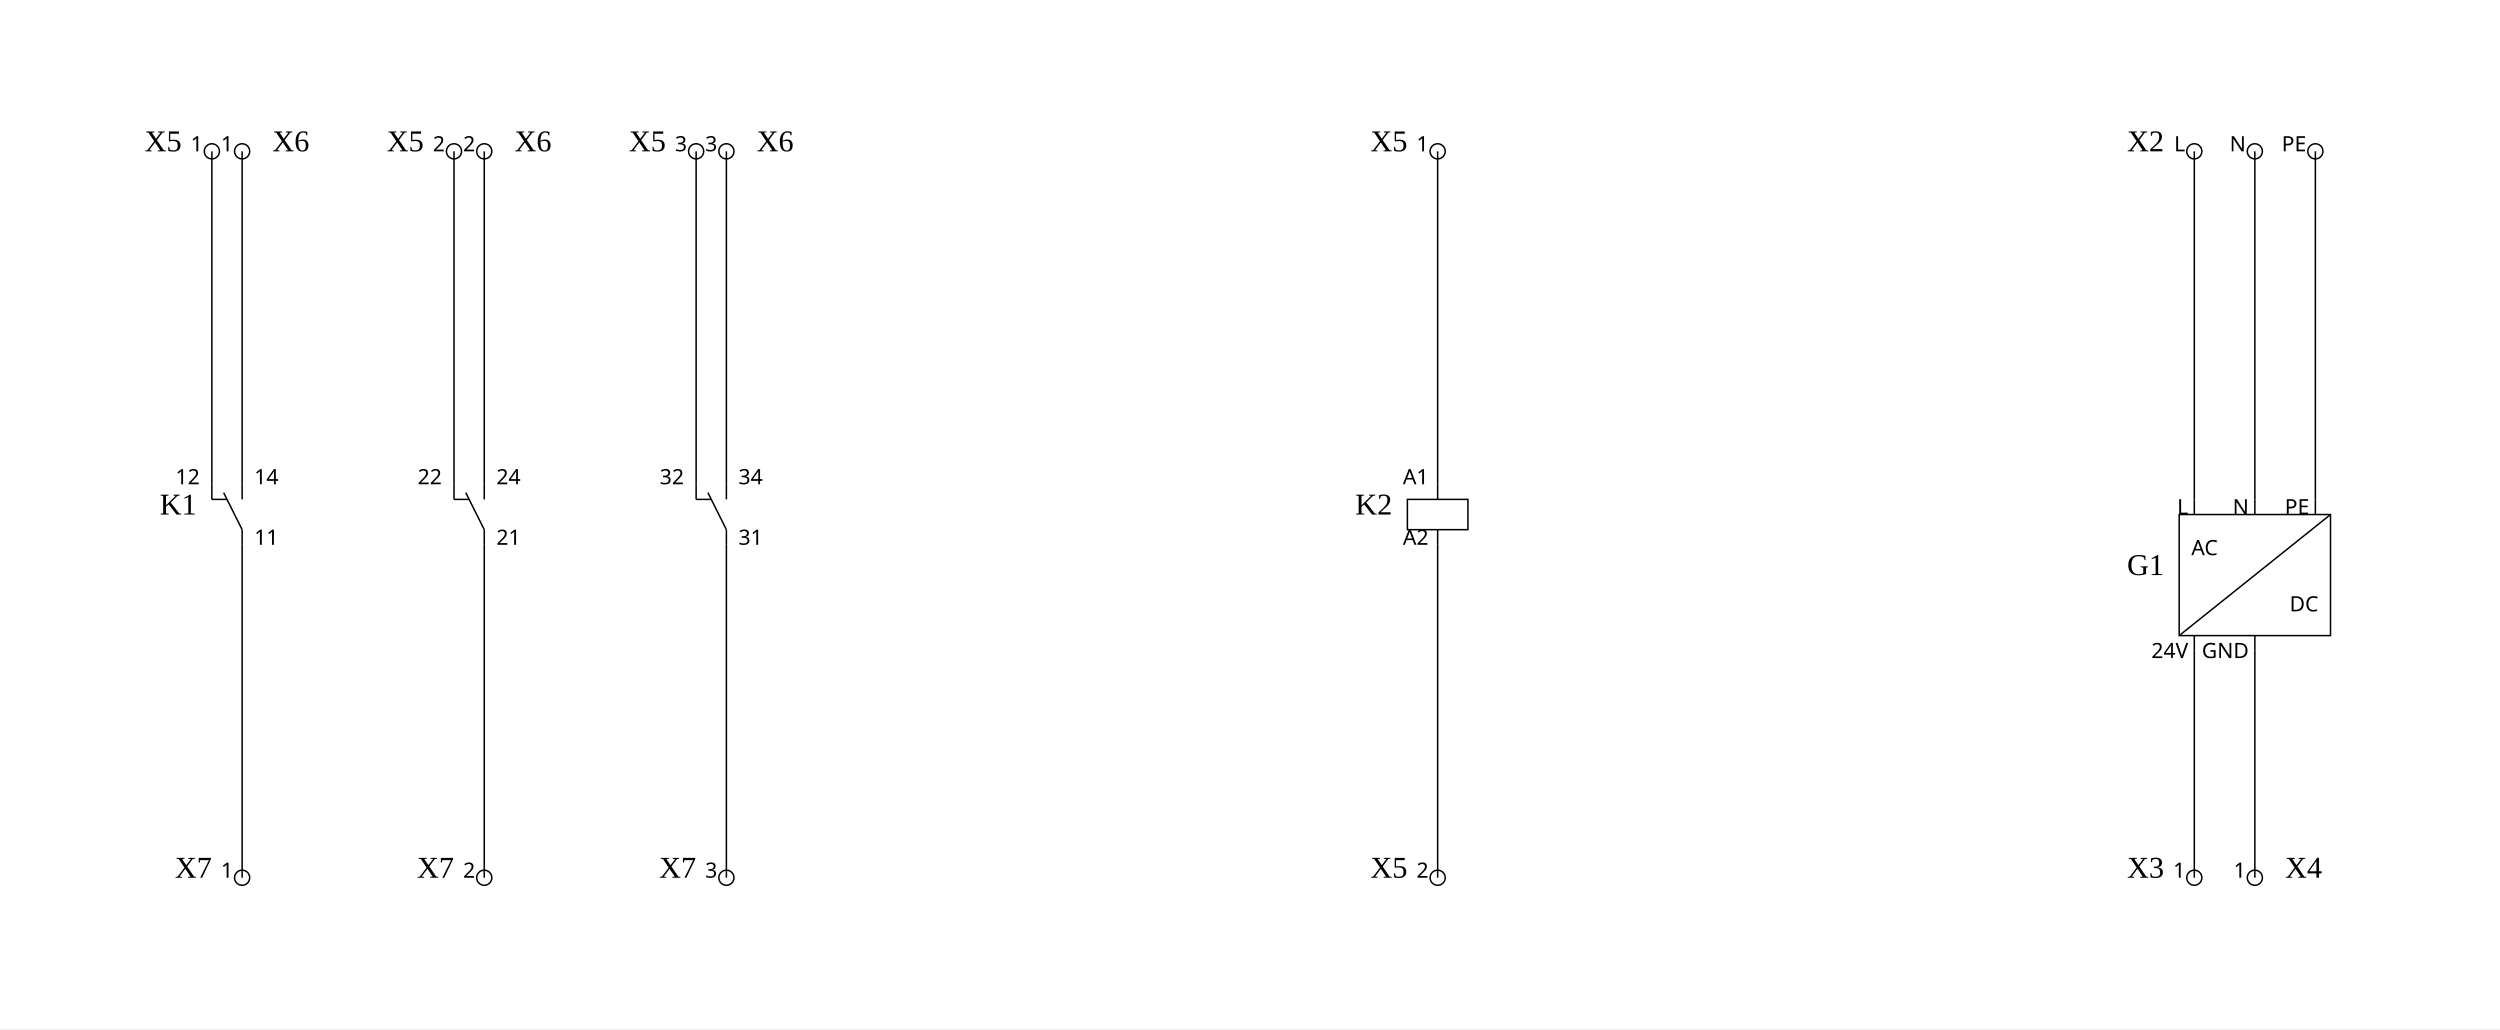
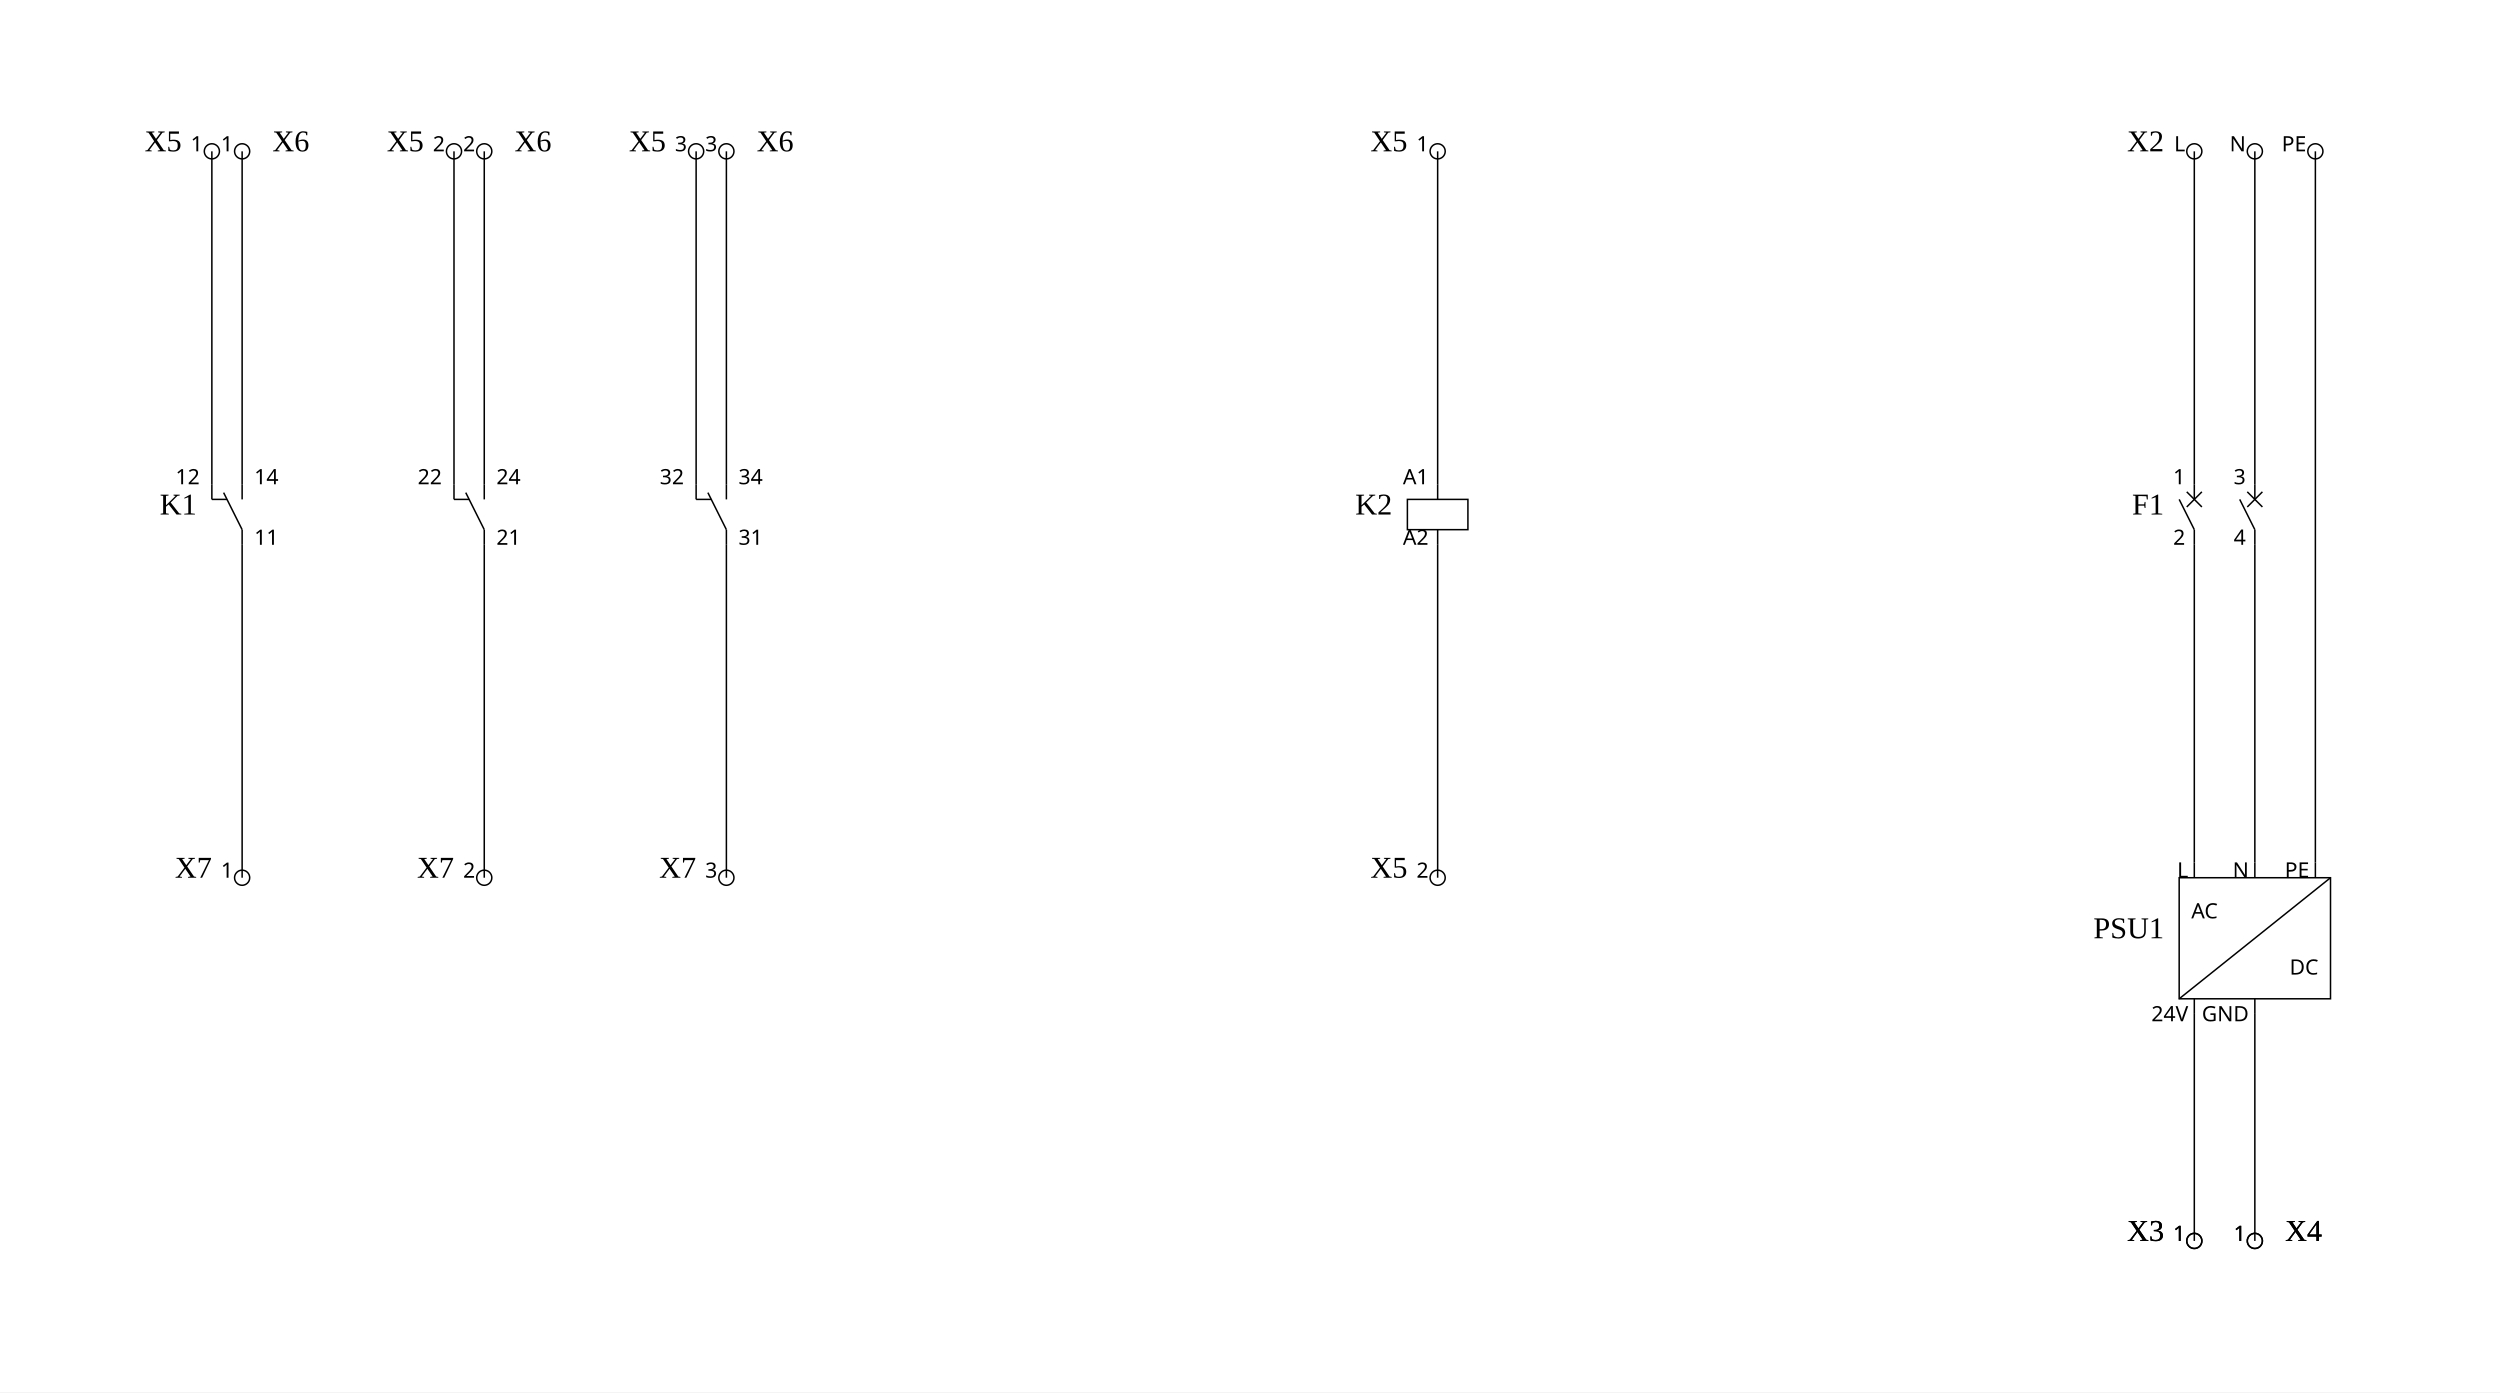
- <svg xmlns="http://www.w3.org/2000/svg" width="413.0mm" height="170.0mm" viewBox="-37.5 -25.0 413.0 170.0">
-   <rect x="-37.5" y="-25.0" width="413.0" height="170.0" fill="white" />
+ <svg xmlns="http://www.w3.org/2000/svg" width="413.0mm" height="230.0mm" viewBox="-37.5 -25.0 413.0 230.0">
+   <rect x="-37.5" y="-25.0" width="413.0" height="230.0" fill="white" />
  <g>
    <g class="symbol">
      <line x1="2.5" y1="62.5" x2="2.5" y2="65.0" style="stroke:black;stroke-width:0.25;fill:none" />
      <line x1="2.5" y1="55.0" x2="2.5" y2="57.5" style="stroke:black;stroke-width:0.25;fill:none" />
      <line x1="-2.5" y1="55.0" x2="-2.5" y2="57.5" style="stroke:black;stroke-width:0.25;fill:none" />
      <line x1="-2.5" y1="57.5" x2="0.0" y2="57.5" style="stroke:black;stroke-width:0.25;fill:none" />
      <line x1="2.5" y1="62.5" x2="-0.559" y2="56.382" style="stroke:black;stroke-width:0.25;fill:none" />
      <text x="-5.0" y="60.0" text-anchor="end" dominant-baseline="auto" font-size="5.0" style="stroke:none;stroke-width:1.0;fill:black;font-family:Times New Roman">K1</text>
      <text x="4.5" y="65.0" text-anchor="start" dominant-baseline="auto" font-size="3.5" style="stroke:none;stroke-width:1.0;fill:black;font-family:sans-serif">11</text>
      <text x="-4.5" y="55.0" text-anchor="end" dominant-baseline="auto" font-size="3.5" style="stroke:none;stroke-width:1.0;fill:black;font-family:sans-serif">12</text>
      <text x="4.5" y="55.0" text-anchor="start" dominant-baseline="auto" font-size="3.5" style="stroke:none;stroke-width:1.0;fill:black;font-family:sans-serif">14</text>
      <line x1="42.5" y1="62.5" x2="42.5" y2="65.0" style="stroke:black;stroke-width:0.25;fill:none" />
      <line x1="42.5" y1="55.0" x2="42.5" y2="57.5" style="stroke:black;stroke-width:0.25;fill:none" />
      <line x1="37.5" y1="55.0" x2="37.5" y2="57.5" style="stroke:black;stroke-width:0.25;fill:none" />
      <line x1="37.5" y1="57.5" x2="40.0" y2="57.5" style="stroke:black;stroke-width:0.25;fill:none" />
      <line x1="42.5" y1="62.5" x2="39.441" y2="56.382" style="stroke:black;stroke-width:0.25;fill:none" />
      <text x="44.5" y="65.0" text-anchor="start" dominant-baseline="auto" font-size="3.5" style="stroke:none;stroke-width:1.0;fill:black;font-family:sans-serif">21</text>
      <text x="35.5" y="55.0" text-anchor="end" dominant-baseline="auto" font-size="3.5" style="stroke:none;stroke-width:1.0;fill:black;font-family:sans-serif">22</text>
      <text x="44.5" y="55.0" text-anchor="start" dominant-baseline="auto" font-size="3.5" style="stroke:none;stroke-width:1.0;fill:black;font-family:sans-serif">24</text>
      <line x1="82.5" y1="62.5" x2="82.5" y2="65.0" style="stroke:black;stroke-width:0.25;fill:none" />
      <line x1="82.5" y1="55.0" x2="82.5" y2="57.5" style="stroke:black;stroke-width:0.25;fill:none" />
      <line x1="77.5" y1="55.0" x2="77.5" y2="57.5" style="stroke:black;stroke-width:0.25;fill:none" />
      <line x1="77.5" y1="57.5" x2="80.0" y2="57.5" style="stroke:black;stroke-width:0.25;fill:none" />
      <line x1="82.5" y1="62.5" x2="79.441" y2="56.382" style="stroke:black;stroke-width:0.25;fill:none" />
      <text x="84.5" y="65.0" text-anchor="start" dominant-baseline="auto" font-size="3.5" style="stroke:none;stroke-width:1.0;fill:black;font-family:sans-serif">31</text>
      <text x="75.5" y="55.0" text-anchor="end" dominant-baseline="auto" font-size="3.5" style="stroke:none;stroke-width:1.0;fill:black;font-family:sans-serif">32</text>
      <text x="84.5" y="55.0" text-anchor="start" dominant-baseline="auto" font-size="3.5" style="stroke:none;stroke-width:1.0;fill:black;font-family:sans-serif">34</text>
    </g>
    <g class="symbol">
      <circle cx="-2.5" cy="0.0" r="1.25" style="stroke:black;stroke-width:0.25;fill:none" />
      <text x="-7.5" y="0.0" text-anchor="end" dominant-baseline="auto" font-size="5.0" style="stroke:none;stroke-width:1.0;fill:black;font-family:Times New Roman">X5</text>
      <text x="-4.0" y="0.0" text-anchor="end" dominant-baseline="auto" font-size="3.5" style="stroke:none;stroke-width:1.0;fill:black;font-family:sans-serif">1</text>
    </g>
    <line x1="-2.5" y1="0.0" x2="-2.5" y2="55.0" style="stroke:black;stroke-width:0.25;fill:none" />
    <g class="symbol">
      <circle cx="2.5" cy="0.0" r="1.25" style="stroke:black;stroke-width:0.25;fill:none" />
      <text x="7.5" y="0.0" text-anchor="start" dominant-baseline="auto" font-size="5.0" style="stroke:none;stroke-width:1.0;fill:black;font-family:Times New Roman">X6</text>
      <text x="1.0" y="0.0" text-anchor="end" dominant-baseline="auto" font-size="3.5" style="stroke:none;stroke-width:1.0;fill:black;font-family:sans-serif">1</text>
    </g>
    <line x1="2.5" y1="0.0" x2="2.5" y2="55.0" style="stroke:black;stroke-width:0.25;fill:none" />
    <g class="symbol">
      <circle cx="2.5" cy="120.0" r="1.25" style="stroke:black;stroke-width:0.25;fill:none" />
      <text x="-2.5" y="120.0" text-anchor="end" dominant-baseline="auto" font-size="5.0" style="stroke:none;stroke-width:1.0;fill:black;font-family:Times New Roman">X7</text>
      <text x="1.0" y="120.0" text-anchor="end" dominant-baseline="auto" font-size="3.5" style="stroke:none;stroke-width:1.0;fill:black;font-family:sans-serif">1</text>
    </g>
    <line x1="2.5" y1="65.0" x2="2.5" y2="120.0" style="stroke:black;stroke-width:0.25;fill:none" />
    <g class="symbol">
      <circle cx="37.5" cy="0.0" r="1.25" style="stroke:black;stroke-width:0.25;fill:none" />
      <text x="32.5" y="0.0" text-anchor="end" dominant-baseline="auto" font-size="5.0" style="stroke:none;stroke-width:1.0;fill:black;font-family:Times New Roman">X5</text>
      <text x="36.0" y="0.0" text-anchor="end" dominant-baseline="auto" font-size="3.5" style="stroke:none;stroke-width:1.0;fill:black;font-family:sans-serif">2</text>
    </g>
    <line x1="37.5" y1="0.0" x2="37.5" y2="55.0" style="stroke:black;stroke-width:0.25;fill:none" />
    <g class="symbol">
      <circle cx="42.5" cy="0.0" r="1.25" style="stroke:black;stroke-width:0.25;fill:none" />
      <text x="47.5" y="0.0" text-anchor="start" dominant-baseline="auto" font-size="5.0" style="stroke:none;stroke-width:1.0;fill:black;font-family:Times New Roman">X6</text>
      <text x="41.0" y="0.0" text-anchor="end" dominant-baseline="auto" font-size="3.5" style="stroke:none;stroke-width:1.0;fill:black;font-family:sans-serif">2</text>
    </g>
    <line x1="42.5" y1="0.0" x2="42.5" y2="55.0" style="stroke:black;stroke-width:0.25;fill:none" />
    <g class="symbol">
      <circle cx="42.5" cy="120.0" r="1.25" style="stroke:black;stroke-width:0.25;fill:none" />
      <text x="37.5" y="120.0" text-anchor="end" dominant-baseline="auto" font-size="5.0" style="stroke:none;stroke-width:1.0;fill:black;font-family:Times New Roman">X7</text>
      <text x="41.0" y="120.0" text-anchor="end" dominant-baseline="auto" font-size="3.5" style="stroke:none;stroke-width:1.0;fill:black;font-family:sans-serif">2</text>
    </g>
    <line x1="42.5" y1="65.0" x2="42.5" y2="120.0" style="stroke:black;stroke-width:0.25;fill:none" />
    <g class="symbol">
      <circle cx="77.5" cy="0.0" r="1.25" style="stroke:black;stroke-width:0.25;fill:none" />
      <text x="72.5" y="0.0" text-anchor="end" dominant-baseline="auto" font-size="5.0" style="stroke:none;stroke-width:1.0;fill:black;font-family:Times New Roman">X5</text>
      <text x="76.0" y="0.0" text-anchor="end" dominant-baseline="auto" font-size="3.5" style="stroke:none;stroke-width:1.0;fill:black;font-family:sans-serif">3</text>
    </g>
    <line x1="77.5" y1="0.0" x2="77.5" y2="55.0" style="stroke:black;stroke-width:0.25;fill:none" />
    <g class="symbol">
      <circle cx="82.5" cy="0.0" r="1.25" style="stroke:black;stroke-width:0.25;fill:none" />
      <text x="87.5" y="0.0" text-anchor="start" dominant-baseline="auto" font-size="5.0" style="stroke:none;stroke-width:1.0;fill:black;font-family:Times New Roman">X6</text>
      <text x="81.0" y="0.0" text-anchor="end" dominant-baseline="auto" font-size="3.5" style="stroke:none;stroke-width:1.0;fill:black;font-family:sans-serif">3</text>
    </g>
    <line x1="82.5" y1="0.0" x2="82.5" y2="55.0" style="stroke:black;stroke-width:0.25;fill:none" />
    <g class="symbol">
      <circle cx="82.5" cy="120.0" r="1.25" style="stroke:black;stroke-width:0.25;fill:none" />
      <text x="77.5" y="120.0" text-anchor="end" dominant-baseline="auto" font-size="5.0" style="stroke:none;stroke-width:1.0;fill:black;font-family:Times New Roman">X7</text>
      <text x="81.0" y="120.0" text-anchor="end" dominant-baseline="auto" font-size="3.5" style="stroke:none;stroke-width:1.0;fill:black;font-family:sans-serif">3</text>
    </g>
    <line x1="82.5" y1="65.0" x2="82.5" y2="120.0" style="stroke:black;stroke-width:0.25;fill:none" />
    <g class="symbol">
      <circle cx="200.0" cy="0" r="1.25" style="stroke:black;stroke-width:0.25;fill:none" />
      <text x="195.0" y="0" text-anchor="end" dominant-baseline="auto" font-size="5.0" style="stroke:none;stroke-width:1.0;fill:black;font-family:Times New Roman">X5</text>
      <text x="198.5" y="0.0" text-anchor="end" dominant-baseline="auto" font-size="3.5" style="stroke:none;stroke-width:1.0;fill:black;font-family:sans-serif">1</text>
    </g>
    <g class="symbol">
      <polygon points="195.0,57.5 205.0,57.5 205.0,62.5 195.0,62.5" style="stroke:black;stroke-width:0.25;fill:none" />
      <line x1="200.0" y1="57.5" x2="200.0" y2="55.0" style="stroke:black;stroke-width:0.25;fill:none" />
      <line x1="200.0" y1="62.5" x2="200.0" y2="65.0" style="stroke:black;stroke-width:0.25;fill:none" />
      <text x="192.5" y="60.0" text-anchor="end" dominant-baseline="auto" font-size="5.0" style="stroke:none;stroke-width:1.0;fill:black;font-family:Times New Roman">K2</text>
      <text x="198.5" y="55.0" text-anchor="end" dominant-baseline="auto" font-size="3.5" style="stroke:none;stroke-width:1.0;fill:black;font-family:sans-serif">A1</text>
      <text x="198.5" y="65.0" text-anchor="end" dominant-baseline="auto" font-size="3.5" style="stroke:none;stroke-width:1.0;fill:black;font-family:sans-serif">A2</text>
    </g>
    <g class="symbol">
      <circle cx="200.0" cy="120.0" r="1.25" style="stroke:black;stroke-width:0.25;fill:none" />
      <text x="195.0" y="120.0" text-anchor="end" dominant-baseline="auto" font-size="5.0" style="stroke:none;stroke-width:1.0;fill:black;font-family:Times New Roman">X5</text>
      <text x="198.5" y="120.0" text-anchor="end" dominant-baseline="auto" font-size="3.5" style="stroke:none;stroke-width:1.0;fill:black;font-family:sans-serif">2</text>
    </g>
    <line x1="200.0" y1="0" x2="200.0" y2="55.0" style="stroke:black;stroke-width:0.25;fill:none" />
    <line x1="200.0" y1="65.0" x2="200.0" y2="120.0" style="stroke:black;stroke-width:0.25;fill:none" />
    <g class="symbol">
      <circle cx="325.0" cy="0" r="1.25" style="stroke:black;stroke-width:0.25;fill:none" />
      <text x="320.0" y="0" text-anchor="end" dominant-baseline="auto" font-size="5.0" style="stroke:none;stroke-width:1.0;fill:black;font-family:Times New Roman">X2</text>
      <text x="323.5" y="0.0" text-anchor="end" dominant-baseline="auto" font-size="3.5" style="stroke:none;stroke-width:1.0;fill:black;font-family:sans-serif">L</text>
      <circle cx="335.0" cy="0" r="1.25" style="stroke:black;stroke-width:0.25;fill:none" />
      <text x="333.5" y="0.0" text-anchor="end" dominant-baseline="auto" font-size="3.5" style="stroke:none;stroke-width:1.0;fill:black;font-family:sans-serif">N</text>
      <circle cx="345.0" cy="0" r="1.25" style="stroke:black;stroke-width:0.25;fill:none" />
      <text x="343.5" y="0.0" text-anchor="end" dominant-baseline="auto" font-size="3.5" style="stroke:none;stroke-width:1.0;fill:black;font-family:sans-serif">PE</text>
    </g>
    <g class="symbol">
-       <polygon points="322.5,60.0 347.5,60.0 347.5,80.0 322.5,80.0" style="stroke:black;stroke-width:0.25;fill:none" />
-       <line x1="325.0" y1="60.0" x2="325.0" y2="57.5" style="stroke:black;stroke-width:0.25;fill:none" />
-       <text x="324.0" y="58.75" text-anchor="end" dominant-baseline="middle" font-size="3.5" style="stroke:none;stroke-width:1.0;fill:black;font-family:sans-serif">L</text>
-       <line x1="335.0" y1="60.0" x2="335.0" y2="57.5" style="stroke:black;stroke-width:0.25;fill:none" />
-       <text x="334.0" y="58.75" text-anchor="end" dominant-baseline="middle" font-size="3.5" style="stroke:none;stroke-width:1.0;fill:black;font-family:sans-serif">N</text>
-       <line x1="345.0" y1="60.0" x2="345.0" y2="57.5" style="stroke:black;stroke-width:0.25;fill:none" />
-       <text x="344.0" y="58.75" text-anchor="end" dominant-baseline="middle" font-size="3.5" style="stroke:none;stroke-width:1.0;fill:black;font-family:sans-serif">PE</text>
-       <line x1="325.0" y1="80.0" x2="325.0" y2="82.5" style="stroke:black;stroke-width:0.25;fill:none" />
-       <text x="324.0" y="82.5" text-anchor="end" dominant-baseline="middle" font-size="3.5" style="stroke:none;stroke-width:1.0;fill:black;font-family:sans-serif">24V</text>
-       <line x1="335.0" y1="80.0" x2="335.0" y2="82.5" style="stroke:black;stroke-width:0.25;fill:none" />
-       <text x="334.0" y="82.5" text-anchor="end" dominant-baseline="middle" font-size="3.5" style="stroke:none;stroke-width:1.0;fill:black;font-family:sans-serif">GND</text>
-       <text x="320.0" y="70.0" text-anchor="end" dominant-baseline="auto" font-size="5.0" style="stroke:none;stroke-width:1.0;fill:black;font-family:Times New Roman">G1</text>
-       <line x1="322.5" y1="80.0" x2="347.5" y2="60.0" style="stroke:black;stroke-width:0.25;fill:none" />
-       <text x="324.5" y="64.0" text-anchor="start" dominant-baseline="hanging" font-size="3.5" style="stroke:none;stroke-width:1.0;fill:black;font-family:sans-serif">AC</text>
-       <text x="345.5" y="76.0" text-anchor="end" dominant-baseline="baseline" font-size="3.5" style="stroke:none;stroke-width:1.0;fill:black;font-family:sans-serif">DC</text>
+       <line x1="325.0" y1="55.0" x2="325.0" y2="57.5" style="stroke:black;stroke-width:0.25;fill:none" />
+       <line x1="325.0" y1="62.5" x2="325.0" y2="65.0" style="stroke:black;stroke-width:0.25;fill:none" />
+       <line x1="325.0" y1="62.5" x2="322.5" y2="57.5" style="stroke:black;stroke-width:0.25;fill:none" />
+       <line x1="323.75" y1="56.25" x2="326.25" y2="58.75" style="stroke:black;stroke-width:0.25;fill:none" />
+       <line x1="323.75" y1="58.75" x2="326.25" y2="56.25" style="stroke:black;stroke-width:0.25;fill:none" />
+       <text x="320.0" y="60.0" text-anchor="end" dominant-baseline="auto" font-size="5.0" style="stroke:none;stroke-width:1.0;fill:black;font-family:Times New Roman">F1</text>
+       <text x="323.5" y="55.0" text-anchor="end" dominant-baseline="auto" font-size="3.5" style="stroke:none;stroke-width:1.0;fill:black;font-family:sans-serif">1</text>
+       <text x="323.5" y="65.0" text-anchor="end" dominant-baseline="auto" font-size="3.5" style="stroke:none;stroke-width:1.0;fill:black;font-family:sans-serif">2</text>
+       <line x1="335.0" y1="55.0" x2="335.0" y2="57.5" style="stroke:black;stroke-width:0.25;fill:none" />
+       <line x1="335.0" y1="62.5" x2="335.0" y2="65.0" style="stroke:black;stroke-width:0.25;fill:none" />
+       <line x1="335.0" y1="62.5" x2="332.5" y2="57.5" style="stroke:black;stroke-width:0.25;fill:none" />
+       <line x1="333.75" y1="56.25" x2="336.25" y2="58.75" style="stroke:black;stroke-width:0.25;fill:none" />
+       <line x1="333.75" y1="58.75" x2="336.25" y2="56.25" style="stroke:black;stroke-width:0.25;fill:none" />
+       <text x="333.5" y="55.0" text-anchor="end" dominant-baseline="auto" font-size="3.5" style="stroke:none;stroke-width:1.0;fill:black;font-family:sans-serif">3</text>
+       <text x="333.5" y="65.0" text-anchor="end" dominant-baseline="auto" font-size="3.5" style="stroke:none;stroke-width:1.0;fill:black;font-family:sans-serif">4</text>
    </g>
    <g class="symbol">
-       <circle cx="325.0" cy="120.0" r="1.25" style="stroke:black;stroke-width:0.25;fill:none" />
-       <text x="320.0" y="120.0" text-anchor="end" dominant-baseline="auto" font-size="5.0" style="stroke:none;stroke-width:1.0;fill:black;font-family:Times New Roman">X3</text>
-       <text x="323.5" y="120.0" text-anchor="end" dominant-baseline="auto" font-size="3.5" style="stroke:none;stroke-width:1.0;fill:black;font-family:sans-serif">1</text>
+       <polygon points="322.5,120.0 347.5,120.0 347.5,140.0 322.5,140.0" style="stroke:black;stroke-width:0.25;fill:none" />
+       <line x1="325.0" y1="120.0" x2="325.0" y2="117.5" style="stroke:black;stroke-width:0.25;fill:none" />
+       <text x="324.0" y="118.75" text-anchor="end" dominant-baseline="middle" font-size="3.5" style="stroke:none;stroke-width:1.0;fill:black;font-family:sans-serif">L</text>
+       <line x1="335.0" y1="120.0" x2="335.0" y2="117.5" style="stroke:black;stroke-width:0.25;fill:none" />
+       <text x="334.0" y="118.75" text-anchor="end" dominant-baseline="middle" font-size="3.5" style="stroke:none;stroke-width:1.0;fill:black;font-family:sans-serif">N</text>
+       <line x1="345.0" y1="120.0" x2="345.0" y2="117.5" style="stroke:black;stroke-width:0.25;fill:none" />
+       <text x="344.0" y="118.75" text-anchor="end" dominant-baseline="middle" font-size="3.5" style="stroke:none;stroke-width:1.0;fill:black;font-family:sans-serif">PE</text>
+       <line x1="325.0" y1="140.0" x2="325.0" y2="142.5" style="stroke:black;stroke-width:0.25;fill:none" />
+       <text x="324.0" y="142.5" text-anchor="end" dominant-baseline="middle" font-size="3.5" style="stroke:none;stroke-width:1.0;fill:black;font-family:sans-serif">24V</text>
+       <line x1="335.0" y1="140.0" x2="335.0" y2="142.5" style="stroke:black;stroke-width:0.25;fill:none" />
+       <text x="334.0" y="142.5" text-anchor="end" dominant-baseline="middle" font-size="3.5" style="stroke:none;stroke-width:1.0;fill:black;font-family:sans-serif">GND</text>
+       <text x="320.0" y="130.0" text-anchor="end" dominant-baseline="auto" font-size="5.0" style="stroke:none;stroke-width:1.0;fill:black;font-family:Times New Roman">PSU1</text>
+       <line x1="322.5" y1="140.0" x2="347.5" y2="120.0" style="stroke:black;stroke-width:0.25;fill:none" />
+       <text x="324.5" y="124.0" text-anchor="start" dominant-baseline="hanging" font-size="3.5" style="stroke:none;stroke-width:1.0;fill:black;font-family:sans-serif">AC</text>
+       <text x="345.5" y="136.0" text-anchor="end" dominant-baseline="baseline" font-size="3.5" style="stroke:none;stroke-width:1.0;fill:black;font-family:sans-serif">DC</text>
    </g>
    <g class="symbol">
-       <circle cx="335.0" cy="120.0" r="1.25" style="stroke:black;stroke-width:0.25;fill:none" />
-       <text x="340.0" y="120.0" text-anchor="start" dominant-baseline="auto" font-size="5.0" style="stroke:none;stroke-width:1.0;fill:black;font-family:Times New Roman">X4</text>
-       <text x="333.5" y="120.0" text-anchor="end" dominant-baseline="auto" font-size="3.5" style="stroke:none;stroke-width:1.0;fill:black;font-family:sans-serif">1</text>
+       <circle cx="325.0" cy="180.0" r="1.25" style="stroke:black;stroke-width:0.25;fill:none" />
+       <text x="320.0" y="180.0" text-anchor="end" dominant-baseline="auto" font-size="5.0" style="stroke:none;stroke-width:1.0;fill:black;font-family:Times New Roman">X3</text>
+       <text x="323.5" y="180.0" text-anchor="end" dominant-baseline="auto" font-size="3.5" style="stroke:none;stroke-width:1.0;fill:black;font-family:sans-serif">1</text>
    </g>
-     <line x1="325.0" y1="0" x2="325.0" y2="57.5" style="stroke:black;stroke-width:0.25;fill:none" />
-     <line x1="335.0" y1="0" x2="335.0" y2="57.5" style="stroke:black;stroke-width:0.25;fill:none" />
-     <line x1="345.0" y1="0" x2="345.0" y2="57.5" style="stroke:black;stroke-width:0.25;fill:none" />
-     <line x1="325.0" y1="82.5" x2="325.0" y2="120.0" style="stroke:black;stroke-width:0.25;fill:none" />
-     <line x1="335.0" y1="82.5" x2="335.0" y2="120.0" style="stroke:black;stroke-width:0.25;fill:none" />
+     <g class="symbol">
+       <circle cx="335.0" cy="180.0" r="1.25" style="stroke:black;stroke-width:0.25;fill:none" />
+       <text x="340.0" y="180.0" text-anchor="start" dominant-baseline="auto" font-size="5.0" style="stroke:none;stroke-width:1.0;fill:black;font-family:Times New Roman">X4</text>
+       <text x="333.5" y="180.0" text-anchor="end" dominant-baseline="auto" font-size="3.5" style="stroke:none;stroke-width:1.0;fill:black;font-family:sans-serif">1</text>
+     </g>
+     <g class="symbol">
+       <circle cx="325.0" cy="180.0" r="1.25" style="stroke:black;stroke-width:0.25;fill:none" />
+       <text x="320.0" y="180.0" text-anchor="end" dominant-baseline="auto" font-size="5.0" style="stroke:none;stroke-width:1.0;fill:black;font-family:Times New Roman">X3</text>
+       <text x="323.5" y="180.0" text-anchor="end" dominant-baseline="auto" font-size="3.5" style="stroke:none;stroke-width:1.0;fill:black;font-family:sans-serif">1</text>
+     </g>
+     <g class="symbol">
+       <circle cx="335.0" cy="180.0" r="1.25" style="stroke:black;stroke-width:0.25;fill:none" />
+       <text x="340.0" y="180.0" text-anchor="start" dominant-baseline="auto" font-size="5.0" style="stroke:none;stroke-width:1.0;fill:black;font-family:Times New Roman">X4</text>
+       <text x="333.5" y="180.0" text-anchor="end" dominant-baseline="auto" font-size="3.5" style="stroke:none;stroke-width:1.0;fill:black;font-family:sans-serif">1</text>
+     </g>
+     <line x1="325.0" y1="0" x2="325.0" y2="55.0" style="stroke:black;stroke-width:0.25;fill:none" />
+     <line x1="335.0" y1="0" x2="335.0" y2="55.0" style="stroke:black;stroke-width:0.25;fill:none" />
+     <line x1="345.0" y1="0" x2="345.0" y2="117.5" style="stroke:black;stroke-width:0.25;fill:none" />
+     <line x1="325.0" y1="65.0" x2="325.0" y2="117.5" style="stroke:black;stroke-width:0.25;fill:none" />
+     <line x1="335.0" y1="65.0" x2="335.0" y2="117.5" style="stroke:black;stroke-width:0.25;fill:none" />
+     <line x1="325.0" y1="142.5" x2="325.0" y2="180.0" style="stroke:black;stroke-width:0.25;fill:none" />
+     <line x1="335.0" y1="142.5" x2="335.0" y2="180.0" style="stroke:black;stroke-width:0.25;fill:none" />
  </g>
</svg>
